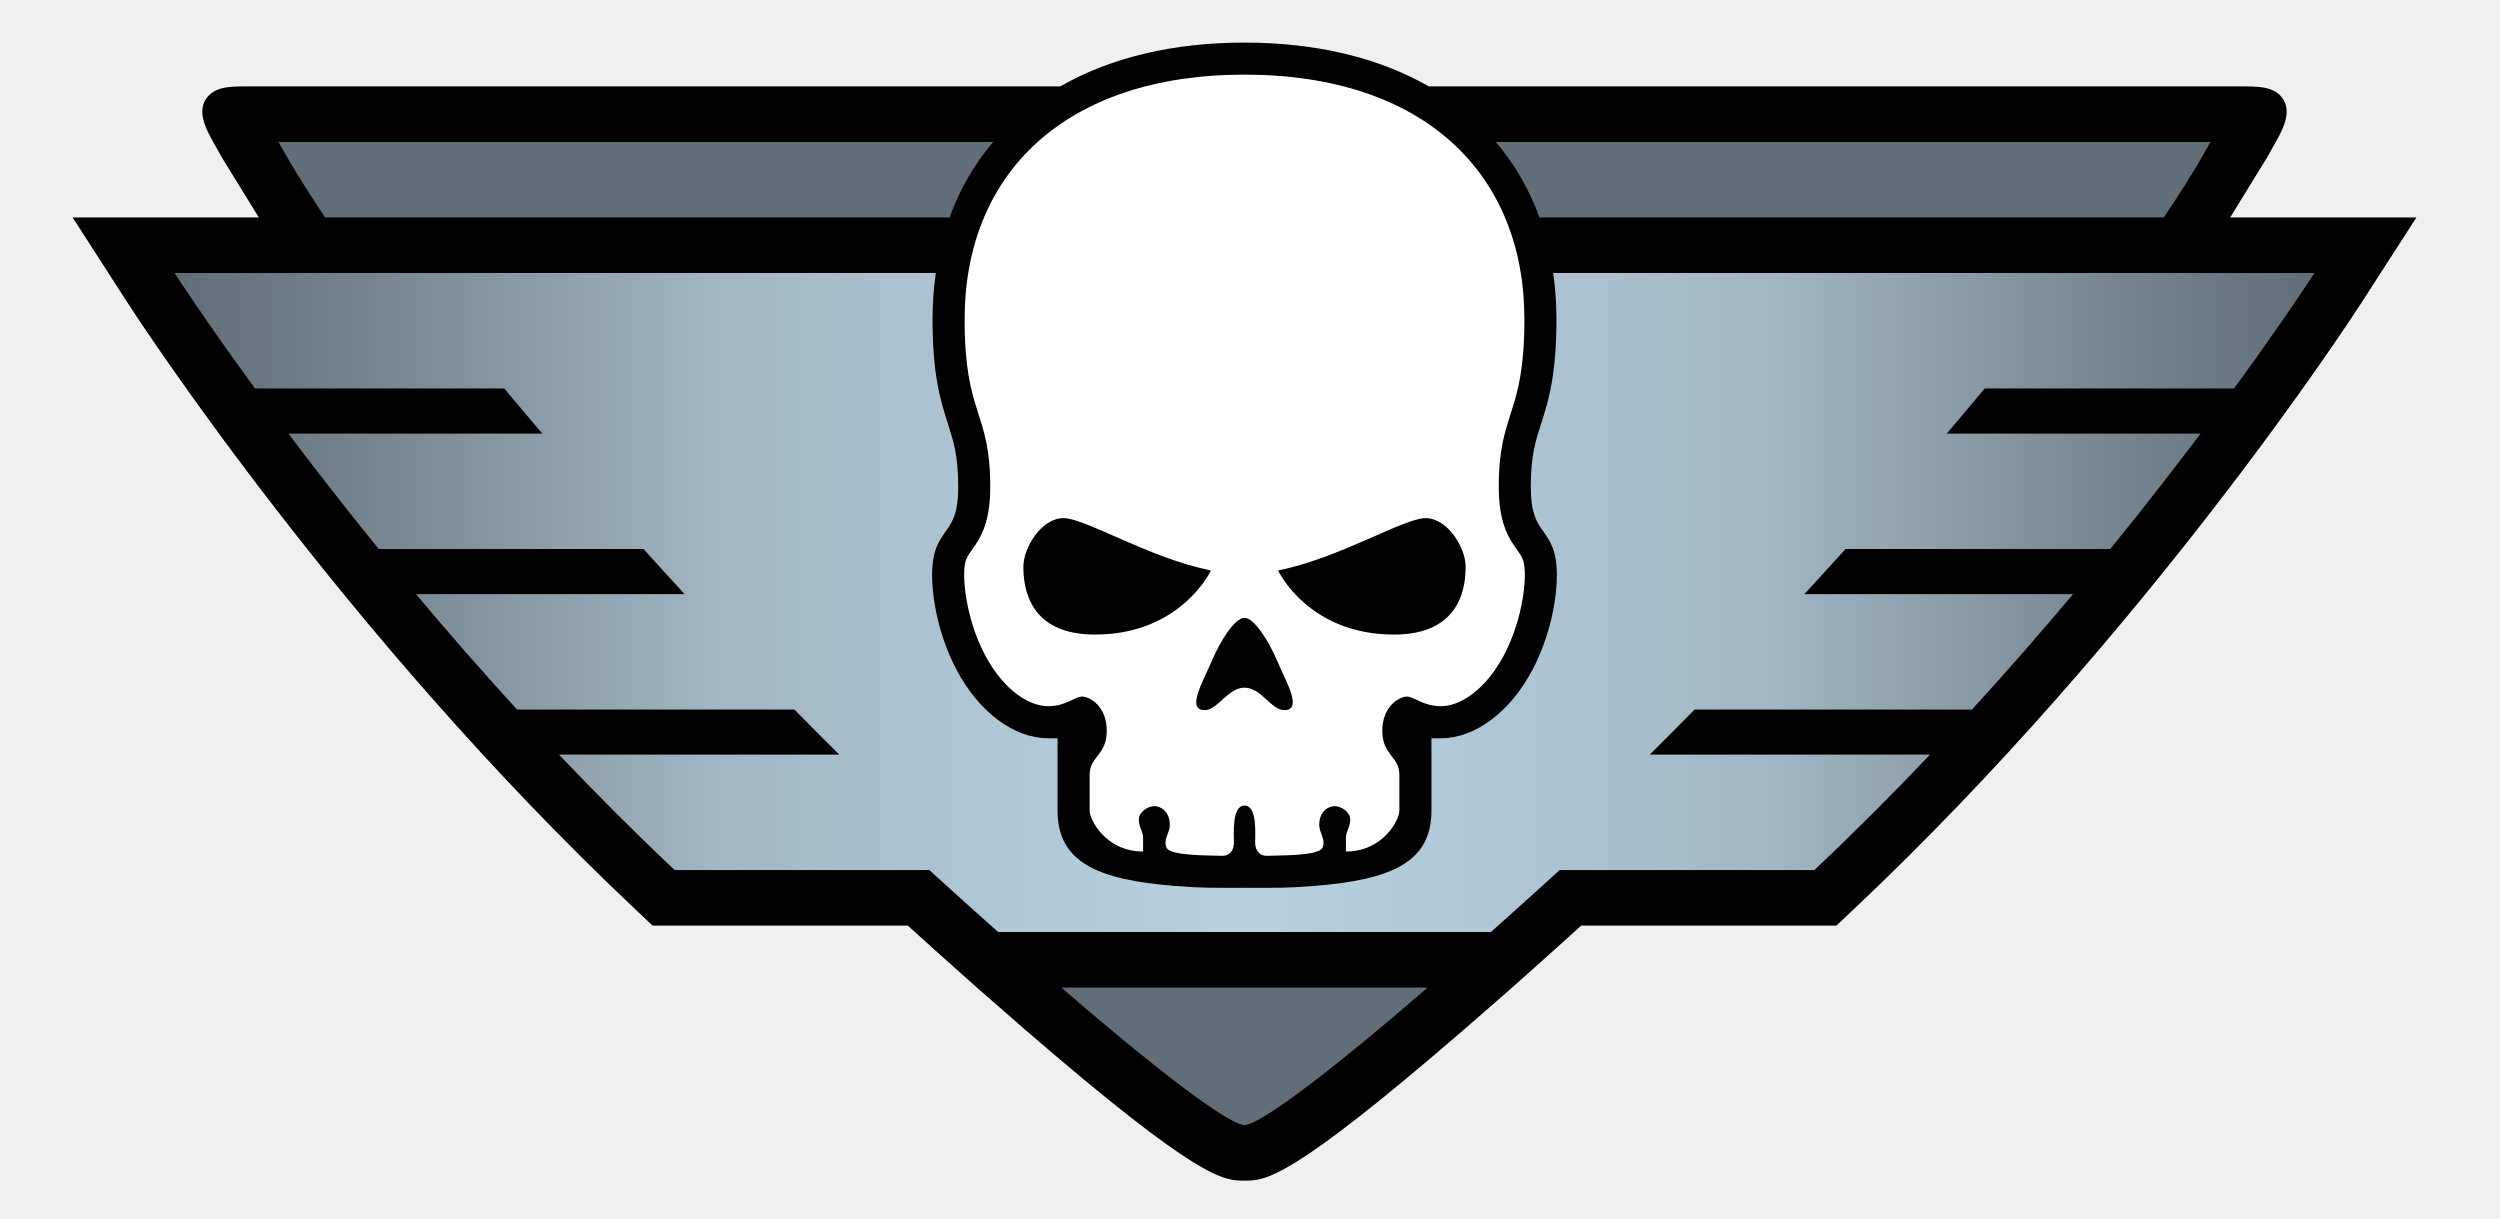
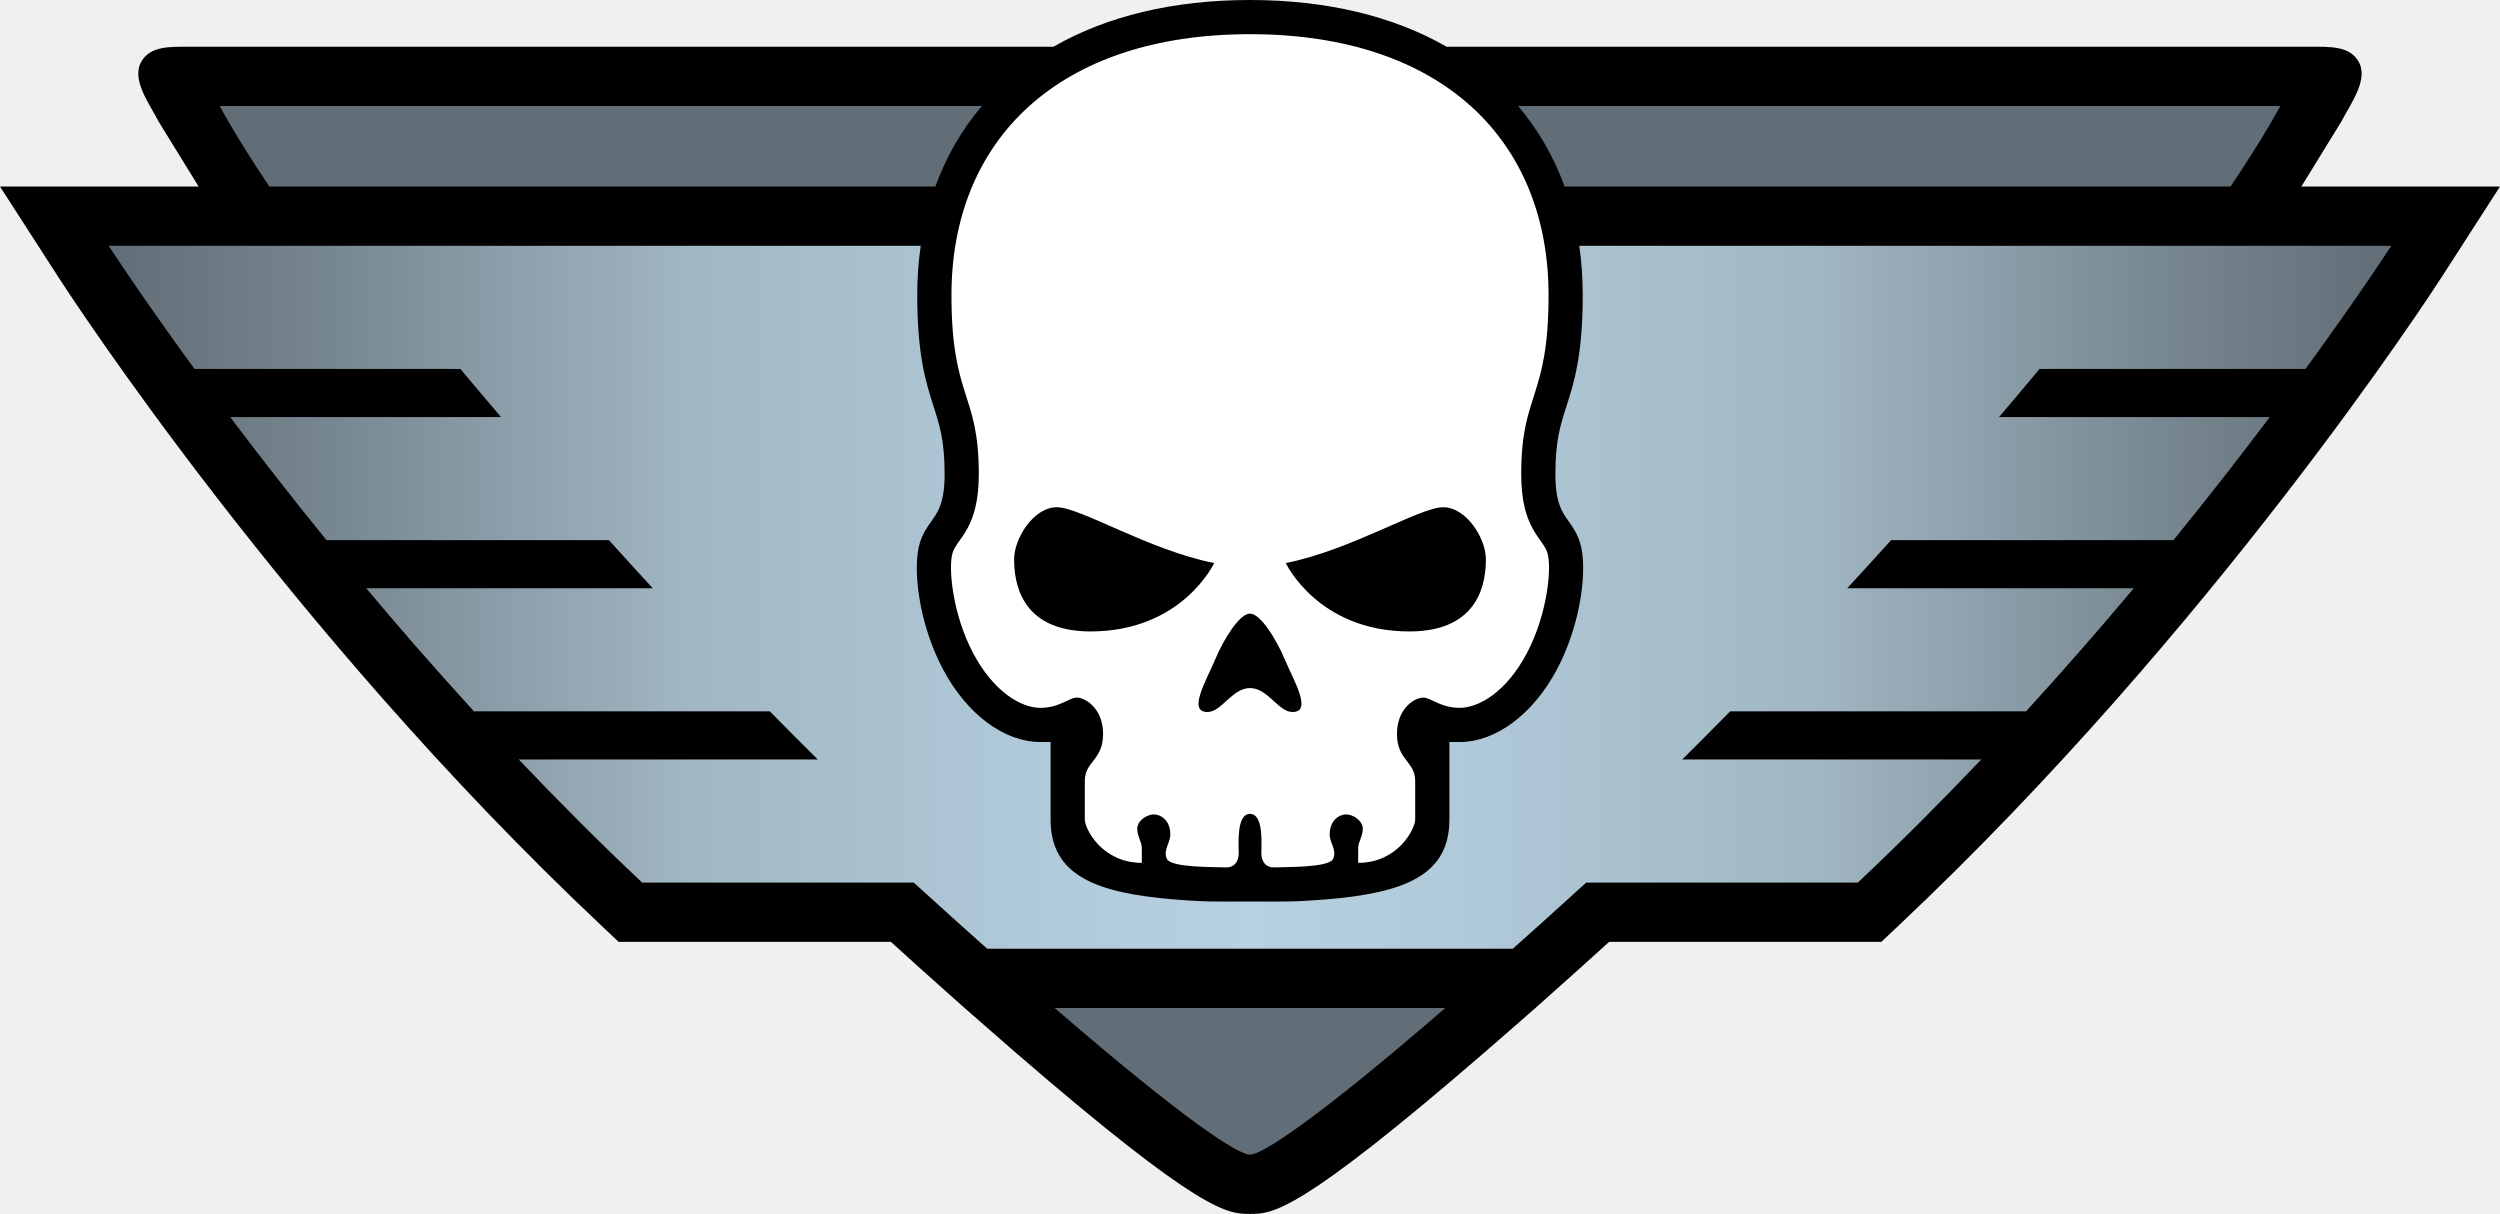
- <svg xmlns="http://www.w3.org/2000/svg" version="1.1" id="Layer_1" x="0px" y="0px" width="160px" height="78px" viewBox="0 0 160 78" enable-background="new 0 0 160 78" xml:space="preserve">
-   <g id="Layer_1_1_">
+ <svg xmlns="http://www.w3.org/2000/svg" version="1.1" id="Layer_1" x="0px" y="0px" width="150.001" height="72.835" viewBox="0 0 150.001 72.835" enable-background="new 0 0 160 78" xml:space="preserve">
+   <defs id="defs13" />
+   <g id="Layer_1_1_" transform="translate(-4.648,-2.726)">
</g>
-   <g id="Layer_3" display="none">
+   <g id="Layer_3" display="none" transform="translate(-4.648,-2.726)">
</g>
-   <g>
-     <path d="M142.73,13.919c0,0,2.354-3.815,2.385-3.876c0.575-1.103,1.668-2.547,1.048-3.624c-0.541-0.941-1.688-0.889-2.934-0.889   H91.443c-3.205-1.842-7.214-2.804-11.795-2.804S71.057,3.688,67.854,5.53H16.067c-1.244,0-2.396-0.052-2.937,0.889   c-0.621,1.077,0.476,2.521,1.049,3.624c0.031,0.061,2.387,3.876,2.387,3.876H4.648l3.533,5.482   c0.55,0.853,13.675,21.086,32.559,38.87l1.027,0.969h16.335c1.186,1.075,2.329,2.103,3.411,3.066l1.012,0.901   c0,0,2.282,2,3.078,2.689c11.187,9.665,12.706,9.665,14.046,9.665c1.341,0,2.857,0,14.042-9.665c0.8-0.689,3.082-2.689,3.082-2.689   l1.01-0.901c1.078-0.96,2.223-1.989,3.412-3.066h16.334l1.026-0.969c18.885-17.783,32.01-38.017,32.562-38.87l3.532-5.482H142.73z" />
+   <g id="g13" transform="translate(-4.648,-2.726)">
+     <path d="m 142.73,13.919 c 0,0 2.354,-3.815 2.385,-3.876 0.575,-1.103 1.668,-2.547 1.048,-3.624 C 145.622,5.478 144.475,5.53 143.229,5.53 H 91.443 C 88.238,3.688 84.229,2.726 79.648,2.726 75.067,2.726 71.057,3.688 67.854,5.53 H 16.067 c -1.244,0 -2.396,-0.052 -2.937,0.889 -0.621,1.077 0.476,2.521 1.049,3.624 0.031,0.061 2.387,3.876 2.387,3.876 H 4.648 l 3.533,5.482 c 0.55,0.853 13.675,21.086 32.559,38.87 l 1.027,0.969 h 16.335 c 1.186,1.075 2.329,2.103 3.411,3.066 l 1.012,0.901 c 0,0 2.282,2 3.078,2.689 11.187,9.665 12.706,9.665 14.046,9.665 1.341,0 2.857,0 14.042,-9.665 0.8,-0.689 3.082,-2.689 3.082,-2.689 l 1.01,-0.901 c 1.078,-0.96 2.223,-1.989 3.412,-3.066 h 16.334 l 1.026,-0.969 c 18.885,-17.783 32.01,-38.017 32.562,-38.87 l 3.532,-5.482 z" id="path1" />
    <linearGradient id="SVGID_1_" gradientUnits="userSpaceOnUse" x1="11.171" y1="38.562" x2="148.124" y2="38.562">
-       <stop offset="0" style="stop-color:#626E77" />
-       <stop offset="0.074" style="stop-color:#718089" />
-       <stop offset="0.224" style="stop-color:#99ADB9" />
-       <stop offset="0.25" style="stop-color:#A0B6C2" />
-       <stop offset="0.4" style="stop-color:#B0C9D8" />
-       <stop offset="0.5" style="stop-color:#B7D1E1" />
-       <stop offset="0.6" style="stop-color:#B0C9D8" />
-       <stop offset="0.75" style="stop-color:#A0B6C2" />
-       <stop offset="0.776" style="stop-color:#99ADB9" />
-       <stop offset="0.925" style="stop-color:#718089" />
-       <stop offset="1" style="stop-color:#626E77" />
+       <stop offset="0" style="stop-color:#626E77" id="stop1" />
+       <stop offset="0.074" style="stop-color:#718089" id="stop2" />
+       <stop offset="0.224" style="stop-color:#99ADB9" id="stop3" />
+       <stop offset="0.25" style="stop-color:#A0B6C2" id="stop4" />
+       <stop offset="0.4" style="stop-color:#B0C9D8" id="stop5" />
+       <stop offset="0.5" style="stop-color:#B7D1E1" id="stop6" />
+       <stop offset="0.6" style="stop-color:#B0C9D8" id="stop7" />
+       <stop offset="0.75" style="stop-color:#A0B6C2" id="stop8" />
+       <stop offset="0.776" style="stop-color:#99ADB9" id="stop9" />
+       <stop offset="0.925" style="stop-color:#718089" id="stop10" />
+       <stop offset="1" style="stop-color:#626E77" id="stop11" />
    </linearGradient>
-     <path fill="url(#SVGID_1_)" d="M142.979,24.862c3.298-4.519,5.146-7.388,5.146-7.388H99.405c0.138,0.957,0.207,1.944,0.207,2.964   c0,3.614-0.524,5.258-0.989,6.707c-0.362,1.136-0.651,2.034-0.651,4.029c0,1.706,0.393,2.259,0.771,2.795   c0.238,0.337,0.538,0.756,0.71,1.322c0.466,1.513,0.073,4.843-1.378,7.581c-1.428,2.698-3.668,4.375-5.85,4.375   c-0.3,0-0.613,0-0.613,0s0,1.636,0,2.325v2.325c0,3.334-2.668,4.411-7.462,4.799c-1.913,0.155-2.523,0.121-4.502,0.121   c-1.978,0-2.589,0.034-4.502-0.121c-4.794-0.388-7.462-1.465-7.462-4.799v-2.325c0-0.689,0-2.325,0-2.325s-0.317,0-0.615,0   c-2.18,0-4.42-1.677-5.847-4.375c-1.451-2.738-1.846-6.068-1.381-7.581c0.174-0.565,0.471-0.984,0.712-1.322   c0.379-0.536,0.772-1.089,0.772-2.795c0-1.996-0.29-2.894-0.651-4.029c-0.465-1.449-0.991-3.093-0.991-6.707   c0-1.021,0.07-2.008,0.208-2.964H11.171c0,0,1.849,2.87,5.146,7.388h15.955c0.82,0.982,1.632,1.945,2.435,2.887H18.459   c1.678,2.23,3.615,4.725,5.778,7.386h16.946c0.896,0.994,1.775,1.958,2.633,2.888H26.623c2,2.387,4.164,4.87,6.464,7.385H50.84   c1.014,1.032,1.972,1.997,2.875,2.888h-17.94c2.351,2.475,4.824,4.958,7.404,7.387h16.297c1.577,1.436,3.042,2.757,4.403,3.967   h31.538c1.362-1.21,2.827-2.531,4.402-3.967h16.299c2.578-2.429,5.053-4.912,7.403-7.387h-17.939   c0.899-0.891,1.861-1.855,2.874-2.888h17.754c2.299-2.515,4.464-4.998,6.463-7.385H115.48c0.858-0.931,1.737-1.894,2.634-2.888   h16.943c2.165-2.661,4.102-5.156,5.78-7.386H124.59c0.804-0.941,1.613-1.904,2.434-2.887H142.979z" />
-     <path fill="#626E77" d="M67.929,63.207h23.438c-7.771,6.716-10.998,8.799-11.719,8.799C78.925,72.006,75.702,69.923,67.929,63.207z    M138.483,13.919c2.093-3.119,2.985-4.834,2.985-4.834H95.734c1.206,1.423,2.141,3.043,2.792,4.834H138.483z M17.828,9.085   c0,0,0.893,1.715,2.981,4.834h39.961c0.648-1.791,1.585-3.411,2.792-4.834H17.828z" />
-     <path fill="#FFFFFF" d="M96.262,41.913c-1.23,2.324-2.871,3.283-4.036,3.283c-1.161,0-1.709-0.615-2.188-0.615   s-1.571,0.615-1.571,2.188s1.092,1.641,1.092,2.804c0,0.82,0,1.778,0,2.325c0,0.548-1.023,2.599-3.419,2.599c0,0,0-0.512,0-0.888   c0-0.378,0.276-0.686,0.276-1.163c0-0.479-0.583-0.855-0.993-0.855s-0.992,0.342-0.992,1.196c0,0.548,0.444,0.924,0.206,1.47   c-0.241,0.549-2.974,0.479-3.487,0.514c-0.514,0.035-0.82-0.307-0.82-0.854s0.141-2.359-0.68-2.359s-0.679,1.812-0.679,2.359   s-0.307,0.89-0.82,0.854c-0.514-0.034-3.251,0.035-3.489-0.514c-0.24-0.546,0.205-0.922,0.205-1.47   c0-0.854-0.581-1.196-0.991-1.196s-0.992,0.376-0.992,0.855c0,0.478,0.274,0.785,0.274,1.163c0,0.376,0,0.888,0,0.888   c-2.394,0-3.421-2.051-3.421-2.599c0-0.547,0-1.505,0-2.325c0-1.163,1.096-1.23,1.096-2.804s-1.096-2.188-1.574-2.188   c-0.479,0-1.025,0.615-2.188,0.615c-1.164,0-2.804-0.959-4.035-3.283c-1.232-2.325-1.506-5.129-1.232-6.018s1.573-1.436,1.573-4.72   c0-4.924-1.641-4.512-1.641-10.736c0-9.301,6.389-15.662,17.913-15.662c11.522,0,17.913,6.361,17.913,15.662   c0,6.225-1.641,5.813-1.641,10.736c0,3.285,1.299,3.831,1.571,4.72C97.769,36.784,97.492,39.588,96.262,41.913z M68.06,33.16   c-1.403,0-2.564,1.88-2.564,3.11s0.274,4.343,4.583,4.343c5.506,0,7.421-4.103,7.421-4.103C73.566,35.725,69.463,33.16,68.06,33.16   z M81.796,36.51c0,0,1.917,4.103,7.421,4.103c4.309,0,4.584-3.112,4.584-4.343s-1.165-3.11-2.564-3.11   C89.834,33.16,85.729,35.725,81.796,36.51z M77.556,42.301c-0.548,1.3-1.665,3.146-0.455,3.146c0.842,0,1.476-1.437,2.547-1.437   c1.072,0,1.703,1.437,2.548,1.437c1.209,0,0.093-1.847-0.455-3.146s-1.479-2.758-2.093-2.758   C79.032,39.543,78.104,41.001,77.556,42.301z" />
+     <path fill="url(#SVGID_1_)" d="m 142.979,24.862 c 3.298,-4.519 5.146,-7.388 5.146,-7.388 h -48.72 c 0.138,0.957 0.207,1.944 0.207,2.964 0,3.614 -0.524,5.258 -0.989,6.707 -0.362,1.136 -0.651,2.034 -0.651,4.029 0,1.706 0.393,2.259 0.771,2.795 0.238,0.337 0.538,0.756 0.71,1.322 0.466,1.513 0.073,4.843 -1.378,7.581 -1.428,2.698 -3.668,4.375 -5.85,4.375 -0.3,0 -0.613,0 -0.613,0 0,0 0,1.636 0,2.325 v 2.325 c 0,3.334 -2.668,4.411 -7.462,4.799 -1.913,0.155 -2.523,0.121 -4.502,0.121 -1.978,0 -2.589,0.034 -4.502,-0.121 -4.794,-0.388 -7.462,-1.465 -7.462,-4.799 v -2.325 c 0,-0.689 0,-2.325 0,-2.325 0,0 -0.317,0 -0.615,0 -2.18,0 -4.42,-1.677 -5.847,-4.375 -1.451,-2.738 -1.846,-6.068 -1.381,-7.581 0.174,-0.565 0.471,-0.984 0.712,-1.322 0.379,-0.536 0.772,-1.089 0.772,-2.795 0,-1.996 -0.29,-2.894 -0.651,-4.029 -0.465,-1.449 -0.991,-3.093 -0.991,-6.707 0,-1.021 0.07,-2.008 0.208,-2.964 h -48.72 c 0,0 1.849,2.87 5.146,7.388 h 15.955 c 0.82,0.982 1.632,1.945 2.435,2.887 H 18.459 c 1.678,2.23 3.615,4.725 5.778,7.386 h 16.946 c 0.896,0.994 1.775,1.958 2.633,2.888 H 26.623 c 2,2.387 4.164,4.87 6.464,7.385 H 50.84 c 1.014,1.032 1.972,1.997 2.875,2.888 h -17.94 c 2.351,2.475 4.824,4.958 7.404,7.387 h 16.297 c 1.577,1.436 3.042,2.757 4.403,3.967 h 31.538 c 1.362,-1.21 2.827,-2.531 4.402,-3.967 h 16.299 c 2.578,-2.429 5.053,-4.912 7.403,-7.387 h -17.939 c 0.899,-0.891 1.861,-1.855 2.874,-2.888 h 17.754 c 2.299,-2.515 4.464,-4.998 6.463,-7.385 H 115.48 c 0.858,-0.931 1.737,-1.894 2.634,-2.888 h 16.943 c 2.165,-2.661 4.102,-5.156 5.78,-7.386 H 124.59 c 0.804,-0.941 1.613,-1.904 2.434,-2.887 z" id="path11" style="fill:url(#SVGID_1_)" />
+     <path fill="#626e77" d="m 67.929,63.207 h 23.438 c -7.771,6.716 -10.998,8.799 -11.719,8.799 -0.723,0 -3.946,-2.083 -11.719,-8.799 z m 70.554,-49.288 c 2.093,-3.119 2.985,-4.834 2.985,-4.834 H 95.734 c 1.206,1.423 2.141,3.043 2.792,4.834 z M 17.828,9.085 c 0,0 0.893,1.715 2.981,4.834 H 60.77 c 0.648,-1.791 1.585,-3.411 2.792,-4.834 z" id="path12" />
+     <path fill="#ffffff" d="m 96.262,41.913 c -1.23,2.324 -2.871,3.283 -4.036,3.283 -1.161,0 -1.709,-0.615 -2.188,-0.615 -0.479,0 -1.571,0.615 -1.571,2.188 0,1.573 1.092,1.641 1.092,2.804 0,0.82 0,1.778 0,2.325 0,0.548 -1.023,2.599 -3.419,2.599 0,0 0,-0.512 0,-0.888 0,-0.378 0.276,-0.686 0.276,-1.163 0,-0.479 -0.583,-0.855 -0.993,-0.855 -0.41,0 -0.992,0.342 -0.992,1.196 0,0.548 0.444,0.924 0.206,1.47 -0.241,0.549 -2.974,0.479 -3.487,0.514 -0.514,0.035 -0.82,-0.307 -0.82,-0.854 0,-0.547 0.141,-2.359 -0.68,-2.359 -0.821,0 -0.679,1.812 -0.679,2.359 0,0.547 -0.307,0.89 -0.82,0.854 -0.514,-0.034 -3.251,0.035 -3.489,-0.514 -0.24,-0.546 0.205,-0.922 0.205,-1.47 0,-0.854 -0.581,-1.196 -0.991,-1.196 -0.41,0 -0.992,0.376 -0.992,0.855 0,0.478 0.274,0.785 0.274,1.163 0,0.376 0,0.888 0,0.888 -2.394,0 -3.421,-2.051 -3.421,-2.599 0,-0.547 0,-1.505 0,-2.325 0,-1.163 1.096,-1.23 1.096,-2.804 0,-1.574 -1.096,-2.188 -1.574,-2.188 -0.479,0 -1.025,0.615 -2.188,0.615 -1.164,0 -2.804,-0.959 -4.035,-3.283 -1.232,-2.325 -1.506,-5.129 -1.232,-6.018 0.274,-0.889 1.573,-1.436 1.573,-4.72 0,-4.924 -1.641,-4.512 -1.641,-10.736 0,-9.301 6.389,-15.662 17.913,-15.662 11.522,0 17.913,6.361 17.913,15.662 0,6.225 -1.641,5.813 -1.641,10.736 0,3.285 1.299,3.831 1.571,4.72 0.277,0.889 0,3.693 -1.23,6.018 z M 68.06,33.16 c -1.403,0 -2.564,1.88 -2.564,3.11 0,1.23 0.274,4.343 4.583,4.343 5.506,0 7.421,-4.103 7.421,-4.103 -3.934,-0.785 -8.037,-3.35 -9.44,-3.35 z m 13.736,3.35 c 0,0 1.917,4.103 7.421,4.103 4.309,0 4.584,-3.112 4.584,-4.343 0,-1.231 -1.165,-3.11 -2.564,-3.11 -1.403,0 -5.508,2.565 -9.441,3.35 z m -4.24,5.791 c -0.548,1.3 -1.665,3.146 -0.455,3.146 0.842,0 1.476,-1.437 2.547,-1.437 1.072,0 1.703,1.437 2.548,1.437 1.209,0 0.093,-1.847 -0.455,-3.146 -0.548,-1.299 -1.479,-2.758 -2.093,-2.758 -0.616,0 -1.544,1.458 -2.092,2.758 z" id="path13" />
  </g>
</svg>
